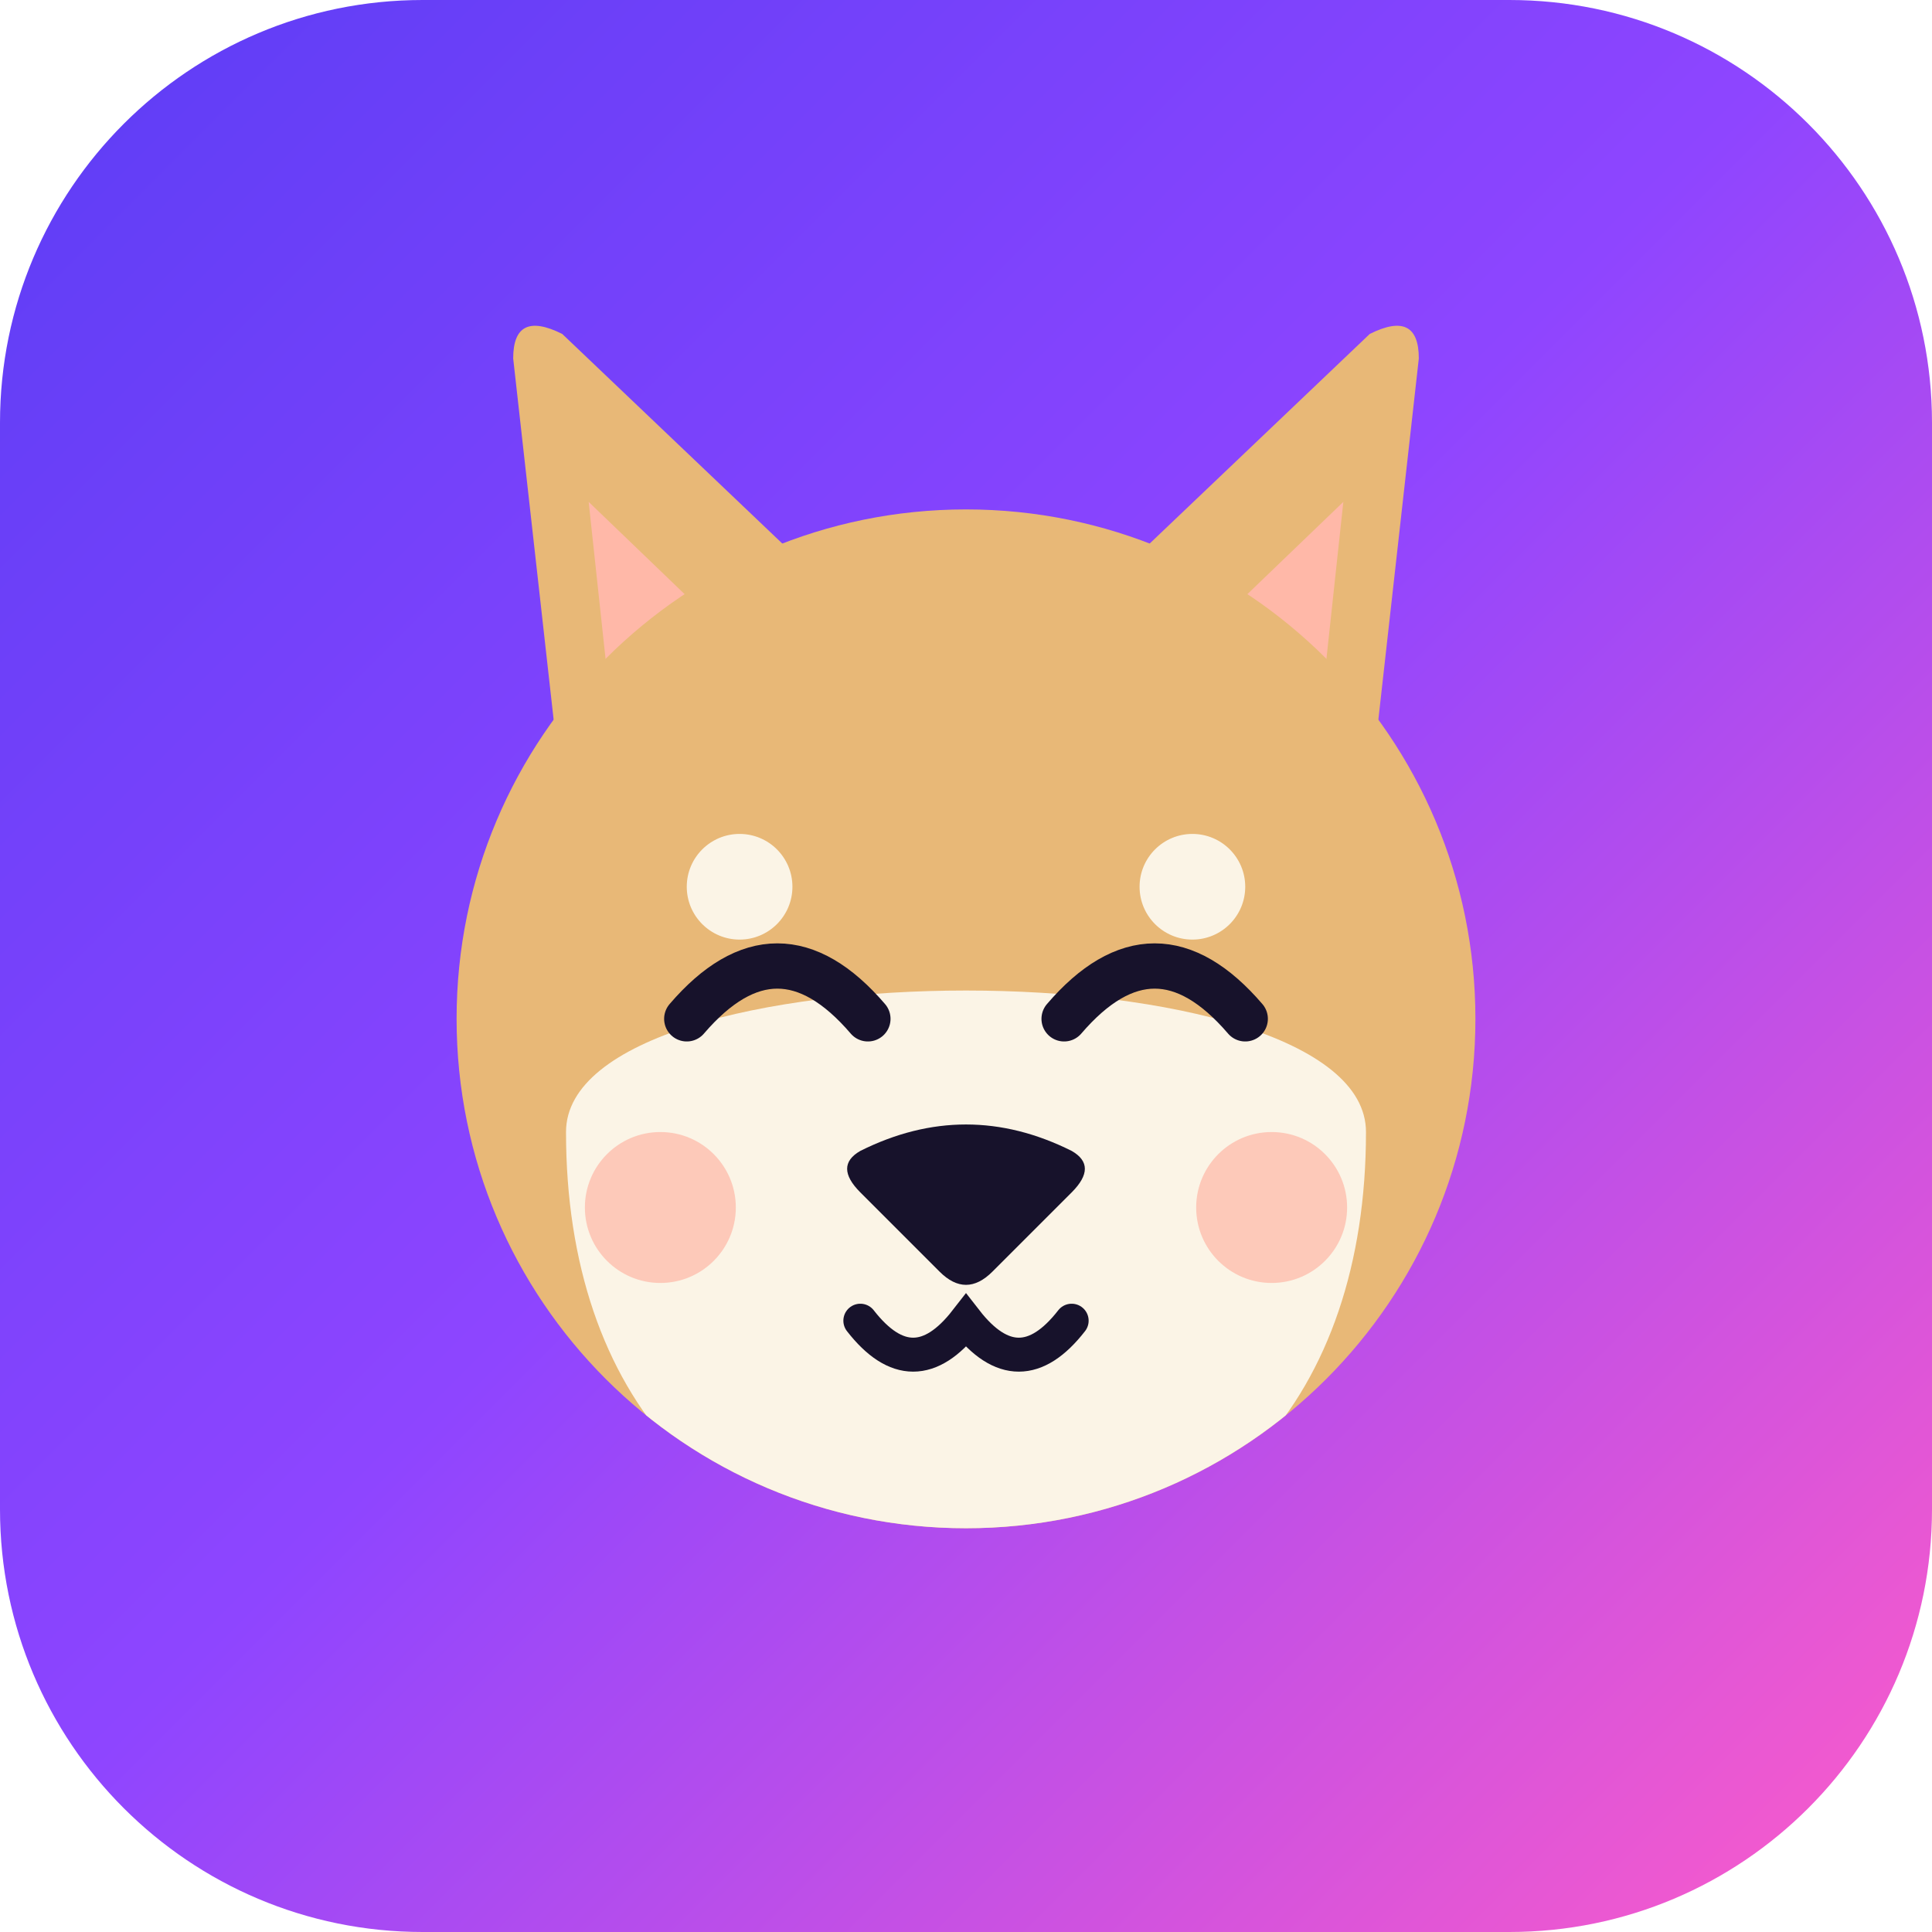
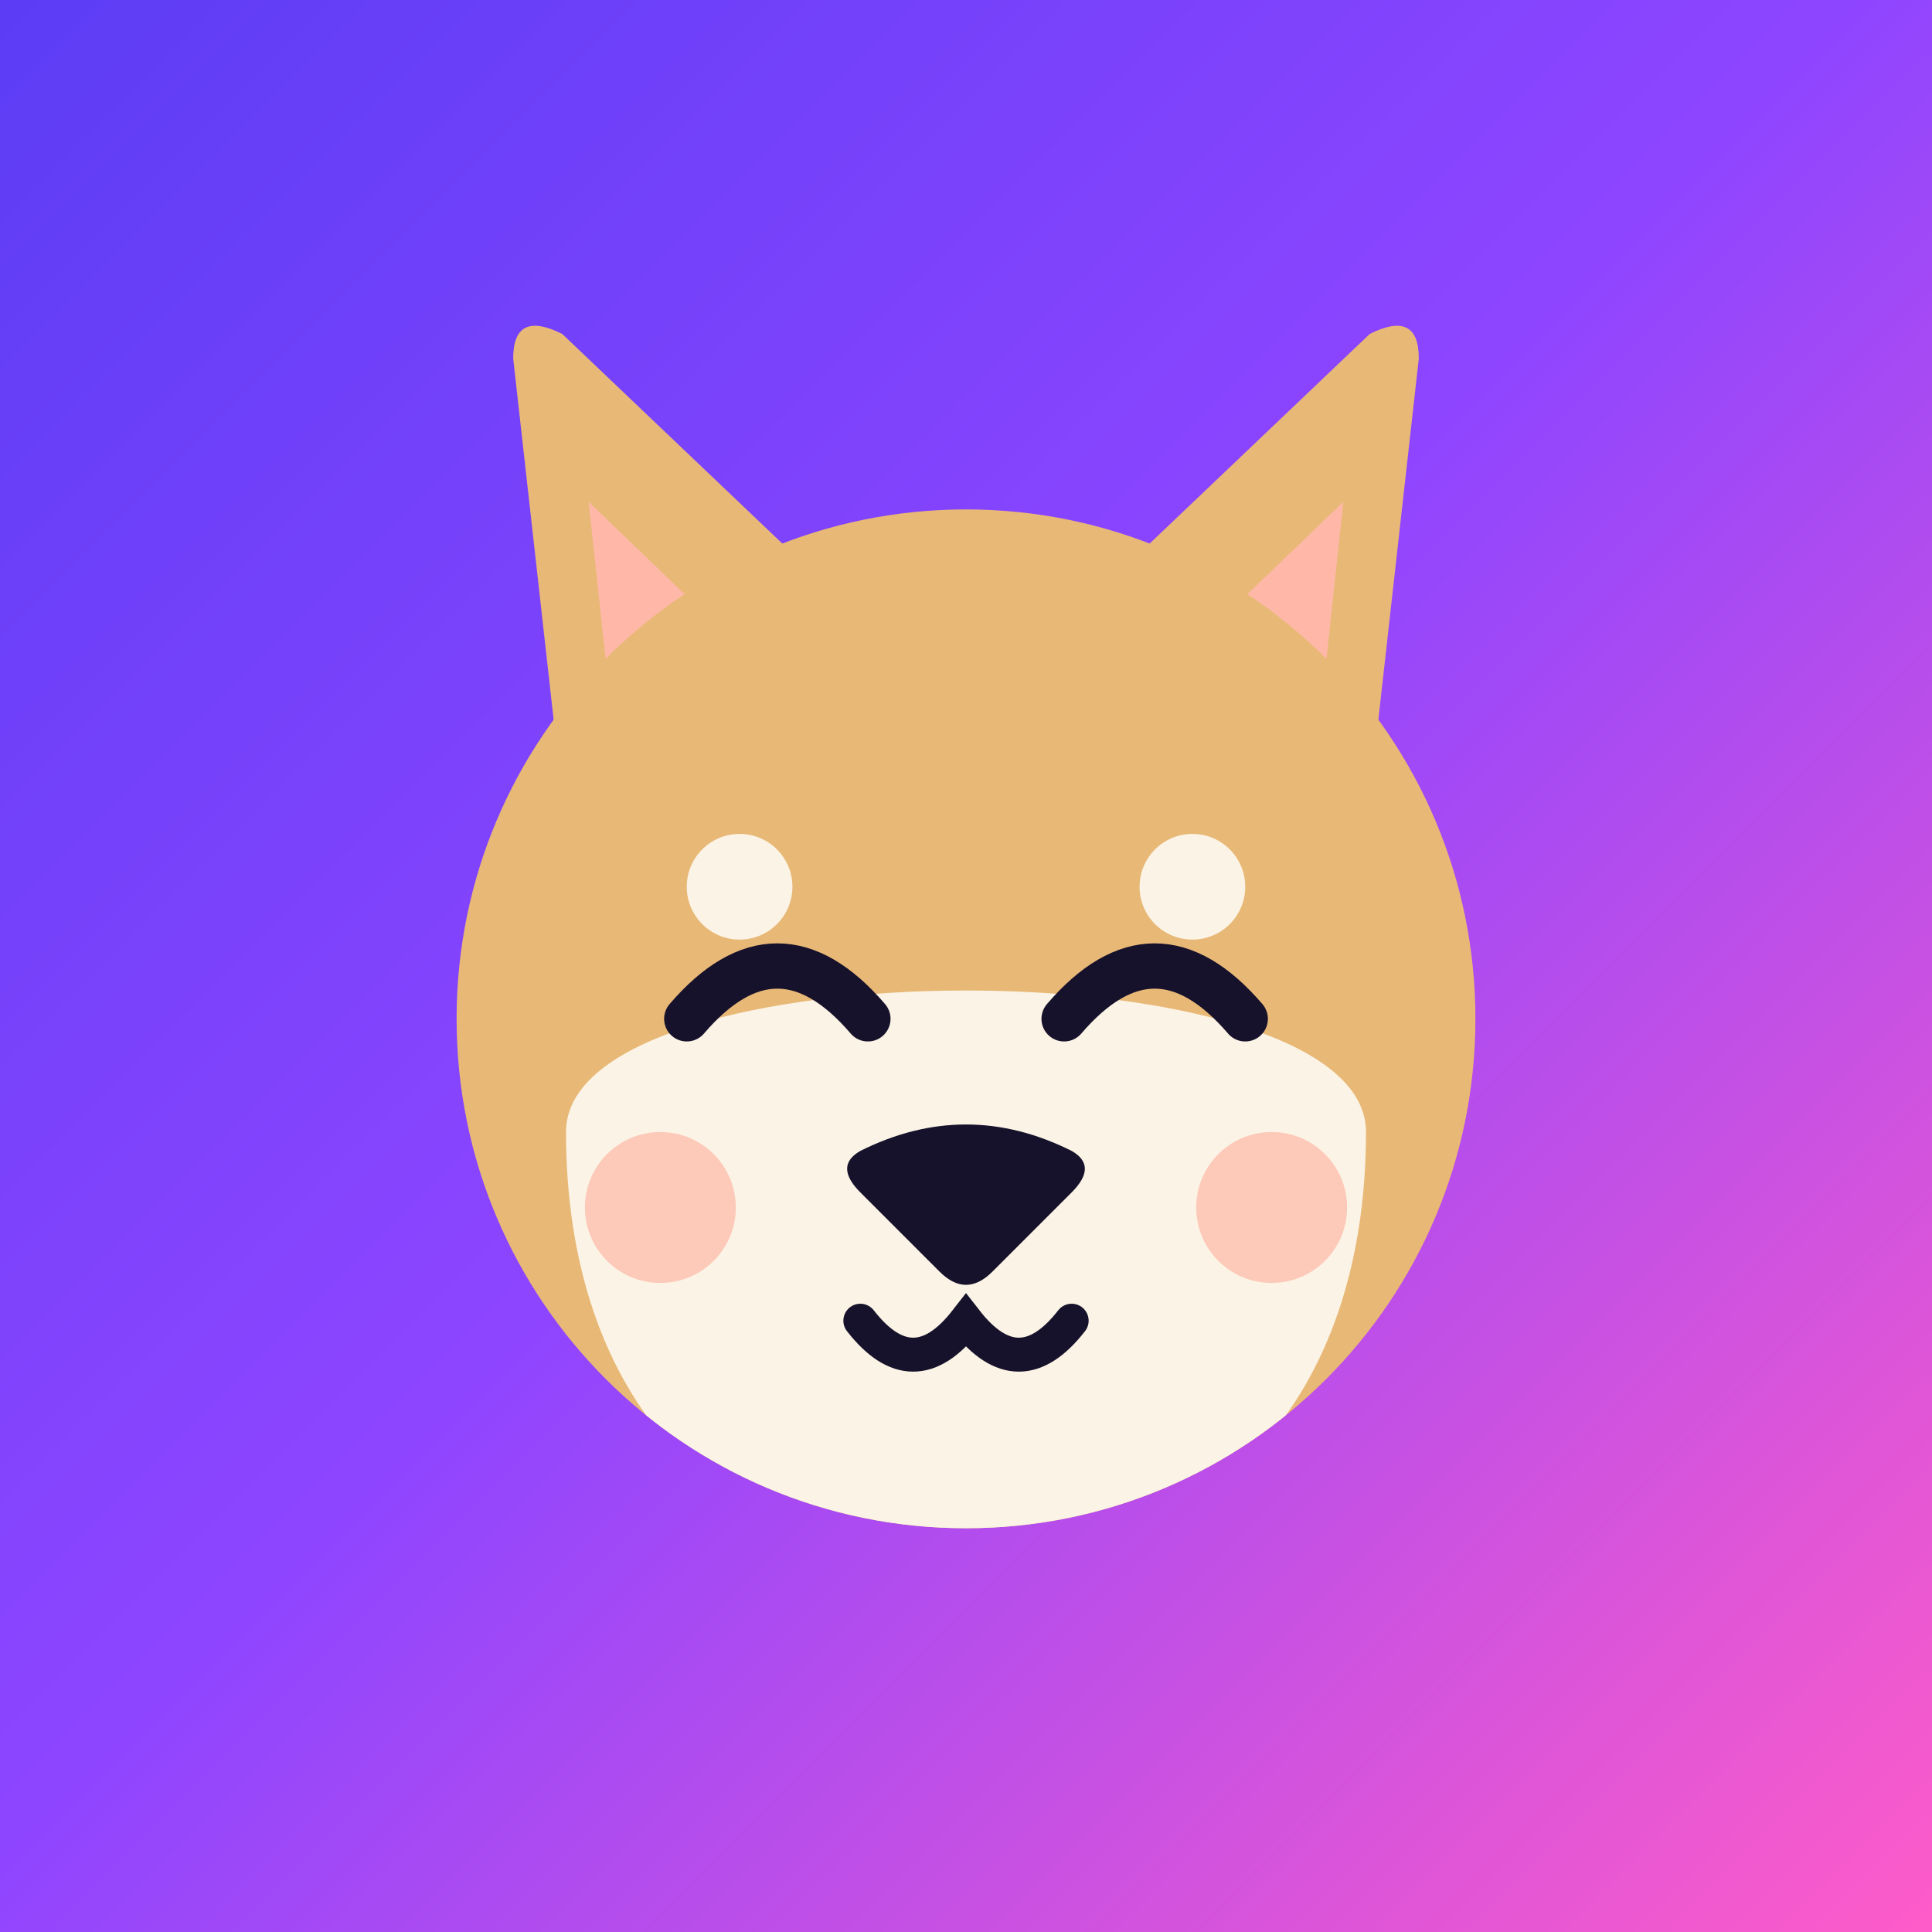
<svg xmlns="http://www.w3.org/2000/svg" viewBox="0 0 1024 1024" width="1024" height="1024" role="img" aria-label="The Kitty app icon">
  <defs>
    <linearGradient id="g" x1="0" y1="0" x2="1" y2="1">
      <stop offset="0" stop-color="#5B3DF5" />
      <stop offset=".48" stop-color="#8E45FF" />
      <stop offset="1" stop-color="#FF5CC8" />
    </linearGradient>
    <clipPath id="ic">
      <circle cx="512" cy="540" r="270" />
    </clipPath>
  </defs>
-   <rect width="1024" height="1024" rx="224" fill="url(#g)" />
+   <rect width="1024" height="1024" fill="url(#g)" />
  <path fill="#E8B877" d="M300 440L272 190q0-26 26-13l168 160z" />
  <path fill="#FFB8A8" d="M326 396l-14-130 104 100z" />
  <path fill="#E8B877" d="M724 440l28-250q0-26-26-13L558 337z" />
  <path fill="#FFB8A8" d="M698 396l14-130-104 100z" />
  <circle fill="#E8B877" cx="512" cy="540" r="270" />
  <path fill="#FBF4E6" d="M300 600c0-100 424-100 424 0 0 140-80 230-212 230S300 740 300 600z" clip-path="url(#ic)" />
  <circle fill="#FBF4E6" cx="392" cy="470" r="28" />
  <circle fill="#FBF4E6" cx="632" cy="470" r="28" />
  <path fill="none" stroke="#17122B" stroke-width="24" stroke-linecap="round" d="M364 540q48-56 96 0M564 540q48-56 96 0" />
  <path fill="#17122B" d="M456 610q56-28 112 0 14 8 0 22l-42 42q-14 14-28 0l-42-42q-14-14 0-22z" />
  <path fill="none" stroke="#17122B" stroke-width="18" stroke-linecap="round" d="M456 700q28 36 56 0q28 36 56 0" />
  <circle fill="#FF9E8C" opacity=".5" cx="350" cy="640" r="40" />
  <circle fill="#FF9E8C" opacity=".5" cx="674" cy="640" r="40" />
</svg>
